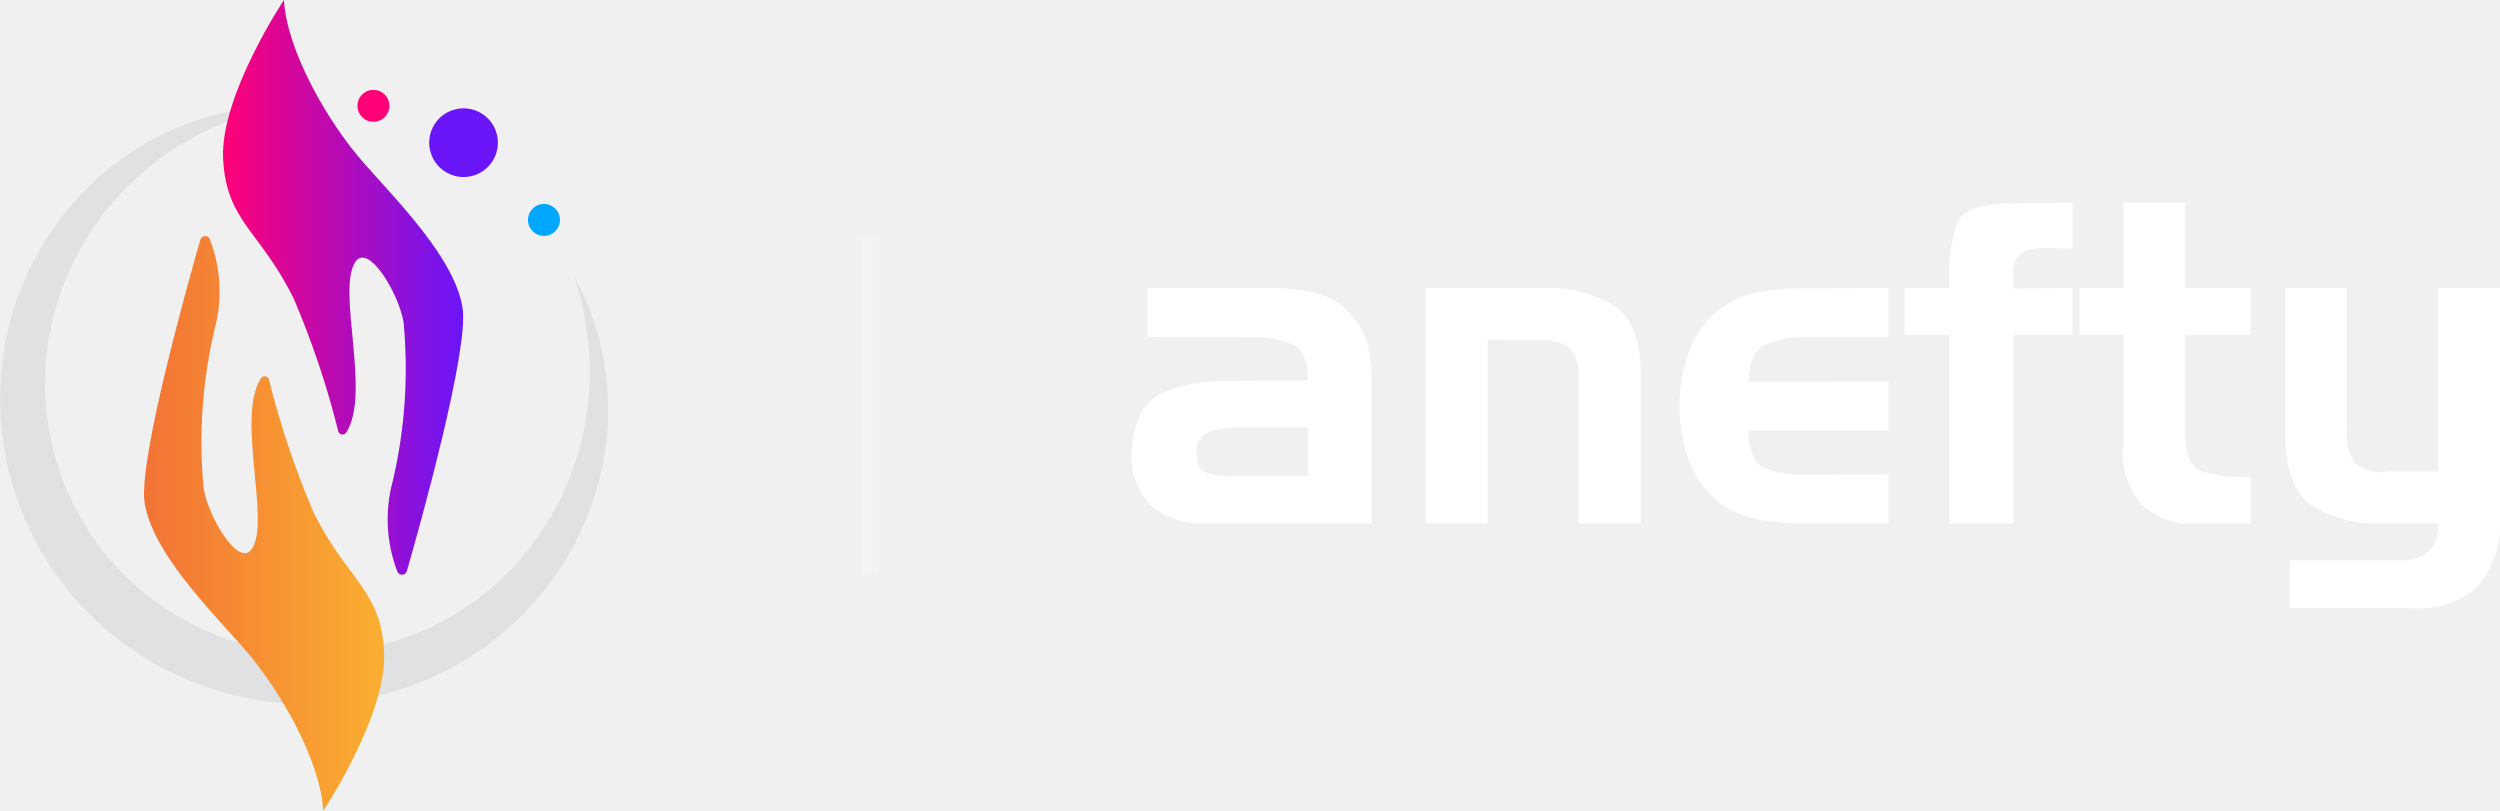
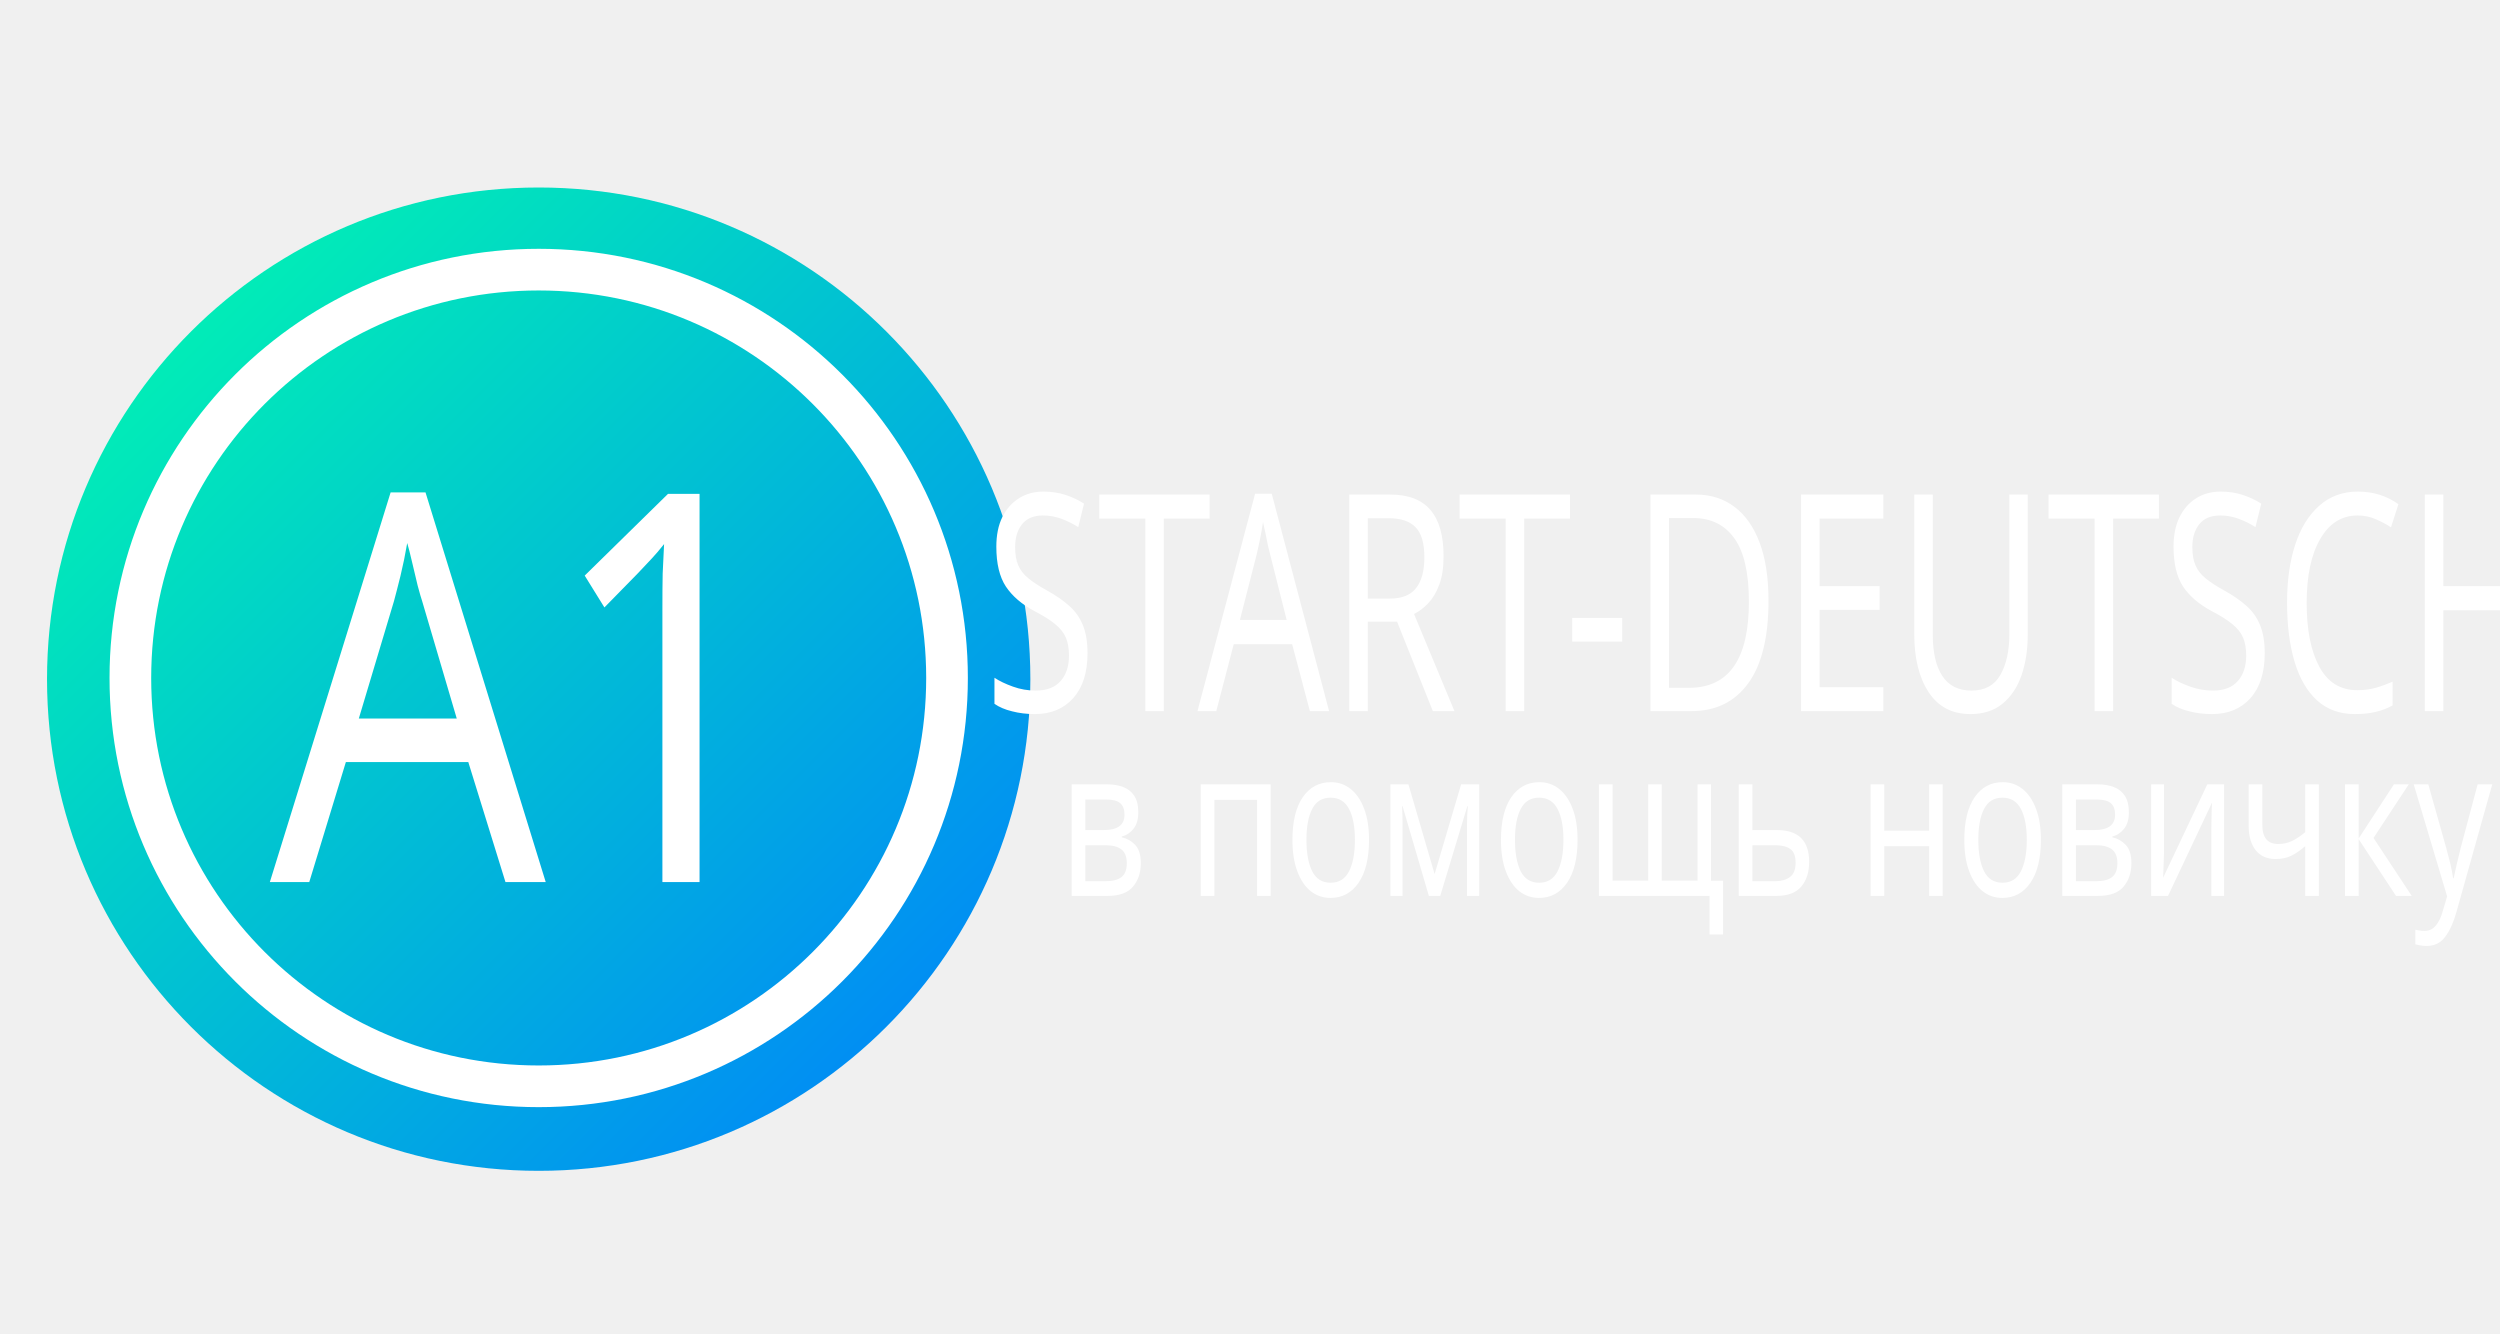
- <svg xmlns="http://www.w3.org/2000/svg" width="148" height="47.999" viewBox="0 0 148 47.999">
+ <svg xmlns="http://www.w3.org/2000/svg" width="300" height="160">
  <defs>
-     <linearGradient id="linear-gradient" y1="0.5" x2="1" y2="0.5" gradientUnits="objectBoundingBox">
-       <stop offset="0" stop-color="#f37335" />
-       <stop offset="1" stop-color="#faaf31" />
-     </linearGradient>
-     <linearGradient id="linear-gradient-2" y1="0.5" x2="1" y2="0.5" gradientUnits="objectBoundingBox">
-       <stop offset="0" stop-color="#ff0076" />
-       <stop offset="1" stop-color="#6a16f9" />
+     <linearGradient id="svg_3" x2="1" y2="1">
+       <stop offset="0" stop-color="#00ffab" stop-opacity="0.996" />
+       <stop offset="1" stop-color="#007bff" stop-opacity="0.996" />
    </linearGradient>
  </defs>
-   <g id="logo" transform="translate(-315 -26)">
-     <rect id="divider" width="1" height="20" transform="translate(366 40)" fill="#fff" opacity="0.2" />
-     <g id="icon" transform="translate(-106.997 -78.624)">
-       <path id="Path_33" data-name="Path 33" d="M456,140.823a16.509,16.509,0,0,1,1.778,10.591,17.5,17.5,0,0,1-5.22,9.8,17.977,17.977,0,0,1-10.263,4.8c-.24.024-.48.061-.721.075l-.724.044c-.484.007-.968.018-1.452-.009a18.046,18.046,0,0,1-2.884-.35,18.872,18.872,0,0,1-2.793-.812,20.456,20.456,0,0,1-2.628-1.241,19.938,19.938,0,0,1-2.394-1.646,18.661,18.661,0,0,1-2.107-2,17.758,17.758,0,0,1-1.751-2.315,16.907,16.907,0,0,1-1.361-2.556,17.911,17.911,0,0,1-.995-11.269,17.484,17.484,0,0,1,5.876-9.425,16.57,16.57,0,0,1,10.073-3.777l-.65.159-.323.077-.32.094c-.212.064-.425.123-.635.19l-.623.223c-.208.069-.411.154-.613.239s-.406.163-.6.256c-.393.194-.792.365-1.168.585a17.13,17.13,0,0,0-4.1,3.088c-.077.073-.148.152-.219.231l-.214.235c-.14.159-.292.307-.42.476l-.4.493-.1.123-.092.129-.183.258-.183.257c-.062.085-.123.17-.177.26l-.337.532c-.117.174-.212.361-.315.544s-.206.364-.3.55a18.173,18.173,0,0,0-.965,2.3,16.727,16.727,0,0,0-.6,2.4,14.8,14.8,0,0,0-.226,2.451,15.266,15.266,0,0,0,.142,2.446,17.838,17.838,0,0,0,.51,2.388,16.333,16.333,0,0,0,.867,2.274,15.613,15.613,0,0,0,1.194,2.113,14.724,14.724,0,0,0,1.5,1.9,15.975,15.975,0,0,0,1.766,1.652,16.392,16.392,0,0,0,4.187,2.409,16.99,16.99,0,0,0,2.318.7,14.986,14.986,0,0,0,2.4.342c.4.032.809.03,1.215.034l.608-.021c.2,0,.4-.029.607-.042a15.9,15.9,0,0,0,2.406-.393,17.819,17.819,0,0,0,2.327-.755,15.825,15.825,0,0,0,2.192-1.1c.356-.2.693-.439,1.035-.669l.495-.369c.167-.121.32-.26.481-.388a16.186,16.186,0,0,0,1.781-1.724c.144-.15.268-.317.4-.476l.2-.241c.065-.081.125-.166.187-.249.122-.169.253-.332.371-.5l.351-.519c.118-.173.217-.357.327-.536l.161-.27.081-.135.072-.14c.191-.373.394-.742.558-1.129a16.4,16.4,0,0,0,.87-2.379A17.106,17.106,0,0,0,456.9,146c0-.435-.05-.866-.08-1.3-.018-.218-.055-.433-.082-.65s-.056-.435-.1-.65l-.12-.649c-.046-.215-.1-.429-.154-.644l-.079-.323c-.029-.107-.064-.212-.1-.318Z" transform="translate(0 -19.835)" fill="#e0e1e2" />
-       <g id="Group_9" data-name="Group 9" transform="translate(430.524 104.624)">
-         <path id="Path_34" data-name="Path 34" d="M467.984,196.837c-.155-2.938-2.553-7.2-4.758-9.683s-5.366-5.7-5.816-8.543c-.39-2.467,2.514-12.858,3.3-15.592a.3.3,0,0,1,.549-.047,8.608,8.608,0,0,1,.282,5.391,29.134,29.134,0,0,0-.639,9.387c.266,1.683,2.09,4.758,2.864,3.571,1.1-1.693-.949-7.8.531-10.09a.261.261,0,0,1,.47.066,51.6,51.6,0,0,0,2.626,7.834c1.978,4.049,4,4.566,4.192,8.294S467.984,196.837,467.984,196.837Z" transform="translate(-457.374 -148.838)" fill="url(#linear-gradient)" />
-         <path id="Path_35" data-name="Path 35" d="M480.467,104.624c.155,2.938,2.553,7.2,4.758,9.683s5.366,5.7,5.816,8.544c.39,2.466-2.514,12.857-3.3,15.592a.3.3,0,0,1-.549.047,8.608,8.608,0,0,1-.282-5.391,29.132,29.132,0,0,0,.639-9.387c-.266-1.682-2.09-4.759-2.864-3.571-1.1,1.692.949,7.8-.531,10.09a.261.261,0,0,1-.47-.066,51.6,51.6,0,0,0-2.626-7.834c-1.978-4.049-4-4.565-4.192-8.294S480.467,104.624,480.467,104.624Z" transform="translate(-472.184 -104.624)" fill="url(#linear-gradient-2)" />
-       </g>
-       <circle id="Ellipse_1" data-name="Ellipse 1" cx="2.033" cy="2.033" r="2.033" transform="matrix(0.953, -0.304, 0.304, 0.953, 446.884, 111.751)" fill="#6a16f9" />
-       <path id="Path_36" data-name="Path 36" d="M553.809,155.869a.946.946,0,1,1-.946-.946A.946.946,0,0,1,553.809,155.869Z" transform="translate(-98.663 -38.225)" fill="#00a7ff" />
-       <path id="Path_37" data-name="Path 37" d="M.946,0A.946.946,0,1,1,0,.946.946.946,0,0,1,.946,0Z" transform="translate(443.158 109.944)" fill="#ff0076" />
-     </g>
-     <g id="text" transform="translate(-230.341 -396.668)">
-       <path id="Path_51" data-name="Path 51" d="M620.811,436.96a11.882,11.882,0,0,1,2.337.278,4.1,4.1,0,0,1,2.022,1.15,4.013,4.013,0,0,1,1.071,1.745,7.093,7.093,0,0,1,.3,2.062v8.7h-9.887a4.35,4.35,0,0,1-3.278-1.176,4.174,4.174,0,0,1-1.031-3.262c.123-1.676.714-2.758,1.771-3.254a8.874,8.874,0,0,1,3.78-.74l4.84-.026q.076-1.718-.888-2.139a6.117,6.117,0,0,0-2.445-.425l-6.133-.024V436.96Zm-2.646,11.129h4.6v-2.881H618.43a.234.234,0,0,1-.106.026h-.106a4.219,4.219,0,0,0-1.375.278,1.158,1.158,0,0,0-.661,1.176q-.053,1.031.568,1.216a5.522,5.522,0,0,0,1.414.211Z" transform="translate(0 2.757)" fill="#fff" />
-       <path id="Path_52" data-name="Path 52" d="M627.179,436.96a7.6,7.6,0,0,1,4.283,1.084q1.533,1.058,1.533,4.045v8.8H629.32v-8.38a2.922,2.922,0,0,0-.476-1.956,2.745,2.745,0,0,0-1.954-.5l-2.963-.024v10.863h-3.674V436.96Z" transform="translate(9.482 2.757)" fill="#fff" />
-       <path id="Path_53" data-name="Path 53" d="M631.23,450.534a5,5,0,0,1-2.447-1.494,5.648,5.648,0,0,1-1.227-2.115,9.87,9.87,0,0,1-.463-2.432v-.883a2.91,2.91,0,0,1,.024-.359,9.455,9.455,0,0,1,.463-2.339,5.722,5.722,0,0,1,1.2-2.049,4.96,4.96,0,0,1,2.447-1.52,11.455,11.455,0,0,1,2.866-.355l5.366-.029v2.908H634.6a6.053,6.053,0,0,0-2.456.463q-.928.436-.98,2.181l8.3-.026v2.908h-8.3c.035,1.216.346,1.956.925,2.22a6.182,6.182,0,0,0,2.485.4l4.89-.029v2.908H634.1A11.45,11.45,0,0,1,631.23,450.534Z" transform="translate(17.68 2.757)" fill="#fff" />
-       <path id="Path_54" data-name="Path 54" d="M633.152,442.493v-2.776H635.8v-.449a9.592,9.592,0,0,1,.46-3.41q.463-1.137,3.346-1.161l3.489-.029v2.7a.906.906,0,0,1-.264.011c-.106-.007-.223-.011-.344-.011-.143,0-.291,0-.449-.015s-.308-.013-.452-.013a6.137,6.137,0,0,0-.9.066,1.293,1.293,0,0,0-.635.251,1,1,0,0,0-.383.555,2.631,2.631,0,0,0-.093.687v.238a.751.751,0,0,0,.029.211v.4l3.489-.029v2.776H639.6v11.156H635.8V442.493Z" transform="translate(24.945 0)" fill="#fff" />
-       <path id="Path_55" data-name="Path 55" d="M640.449,439.717v-5.049h3.674v5.049h3.886v2.776h-3.886v5.631c-.02,1.392.3,2.2.952,2.432a8.416,8.416,0,0,0,2.694.344h.24v2.749h-3.36a4.037,4.037,0,0,1-3.144-1.163,4.529,4.529,0,0,1-1.057-3.172v-6.82h-2.593v-2.776Z" transform="translate(30.583 0)" fill="#fff" />
-       <path id="Path_56" data-name="Path 56" d="M649.48,447.827h2.963V436.96h3.674v13.561a5.8,5.8,0,0,1-1.245,4.031,5.164,5.164,0,0,1-3.989,1.361h-7.217v-2.828h6.582a2.422,2.422,0,0,0,1.665-.555,2.1,2.1,0,0,0,.529-1.639h-3.254a7,7,0,0,1-4.309-1.134q-1.48-1.14-1.48-4.179V436.96h3.65v8.3a3.255,3.255,0,0,0,.463,2.06,2.636,2.636,0,0,0,1.967.529Z" transform="translate(37.224 2.757)" fill="#fff" />
-     </g>
+   <g class="layer">
+     <ellipse cx="64.643" cy="81.5" fill="url(#svg_3)" id="svg_1" rx="59" ry="59" stroke="#ffffff" stroke-width="0" />
+     <ellipse cx="72.643" cy="22.5" fill="#FF0000" id="svg_2" rx="0" ry="55" stroke="#000000" stroke-width="5" />
+     <ellipse cx="64.643" cy="81.357" fill="#000000" fill-opacity="0" id="svg_4" rx="49" ry="49" stroke="#ffffff" stroke-dasharray="null" stroke-linecap="null" stroke-linejoin="null" stroke-width="5" />
+     <text fill="#ffffff" font-family="Fantasy" font-size="24" id="svg_7" stroke="#ffffff" stroke-dasharray="null" stroke-linecap="null" stroke-linejoin="null" stroke-width="0" text-anchor="middle" transform="matrix(2.16189 0 0 2.71796 -70.4512 -159.641)" x="62.1" xml:space="preserve" y="97.68">A1</text>
+     <text fill="#ffffff" font-family="Fantasy" font-size="24" id="svg_8" stroke="#ffffff" stroke-dasharray="null" stroke-linecap="null" stroke-linejoin="null" stroke-width="0" text-anchor="middle" transform="matrix(1.0314 0 0 1.51613 -6.09371 -16.8869)" x="211.939" xml:space="preserve" y="67.421">START-DEUTSCH</text>
+     <text fill="#ffffff" font-family="Sans-serif" font-size="21" font-weight="normal" id="svg_9" stroke="#ffffff" stroke-dasharray="null" stroke-linecap="null" stroke-linejoin="null" stroke-width="0" text-anchor="middle" transform="matrix(0.881969 0 0 1.19008 -14.2663 -18.4905)" x="257.743" xml:space="preserve" y="105.876">в помощь новичку</text>
  </g>
</svg>
